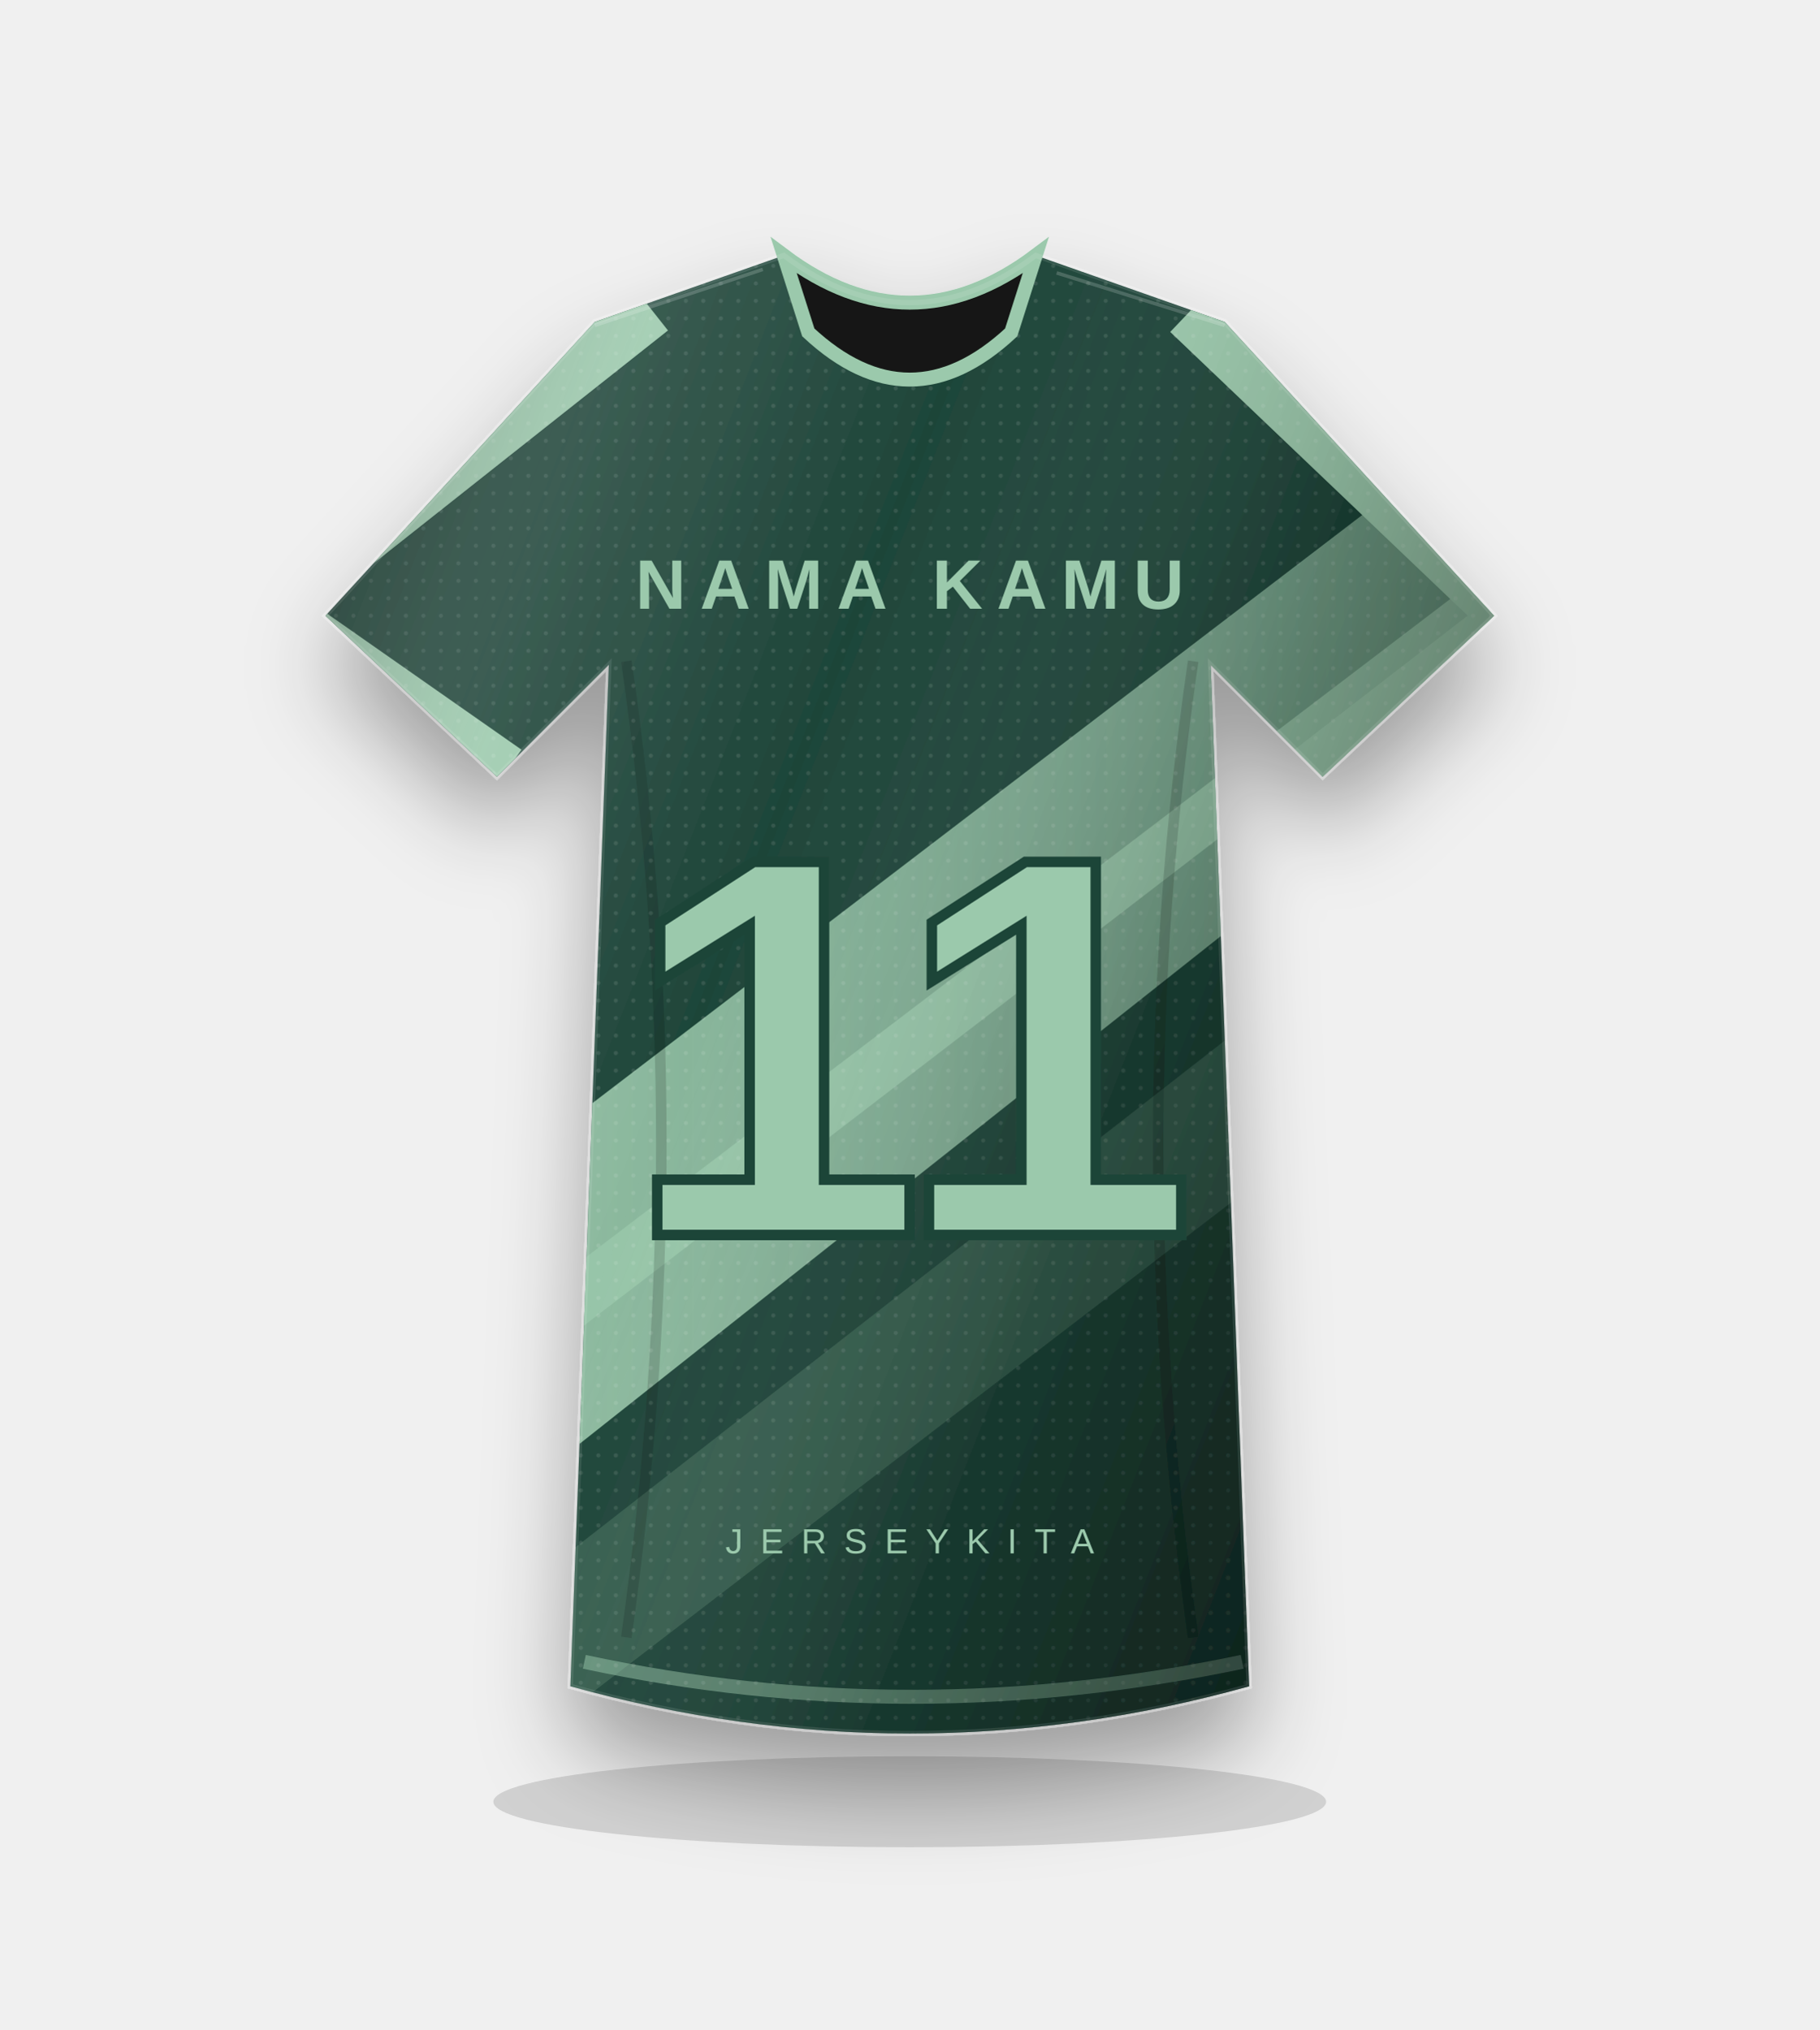
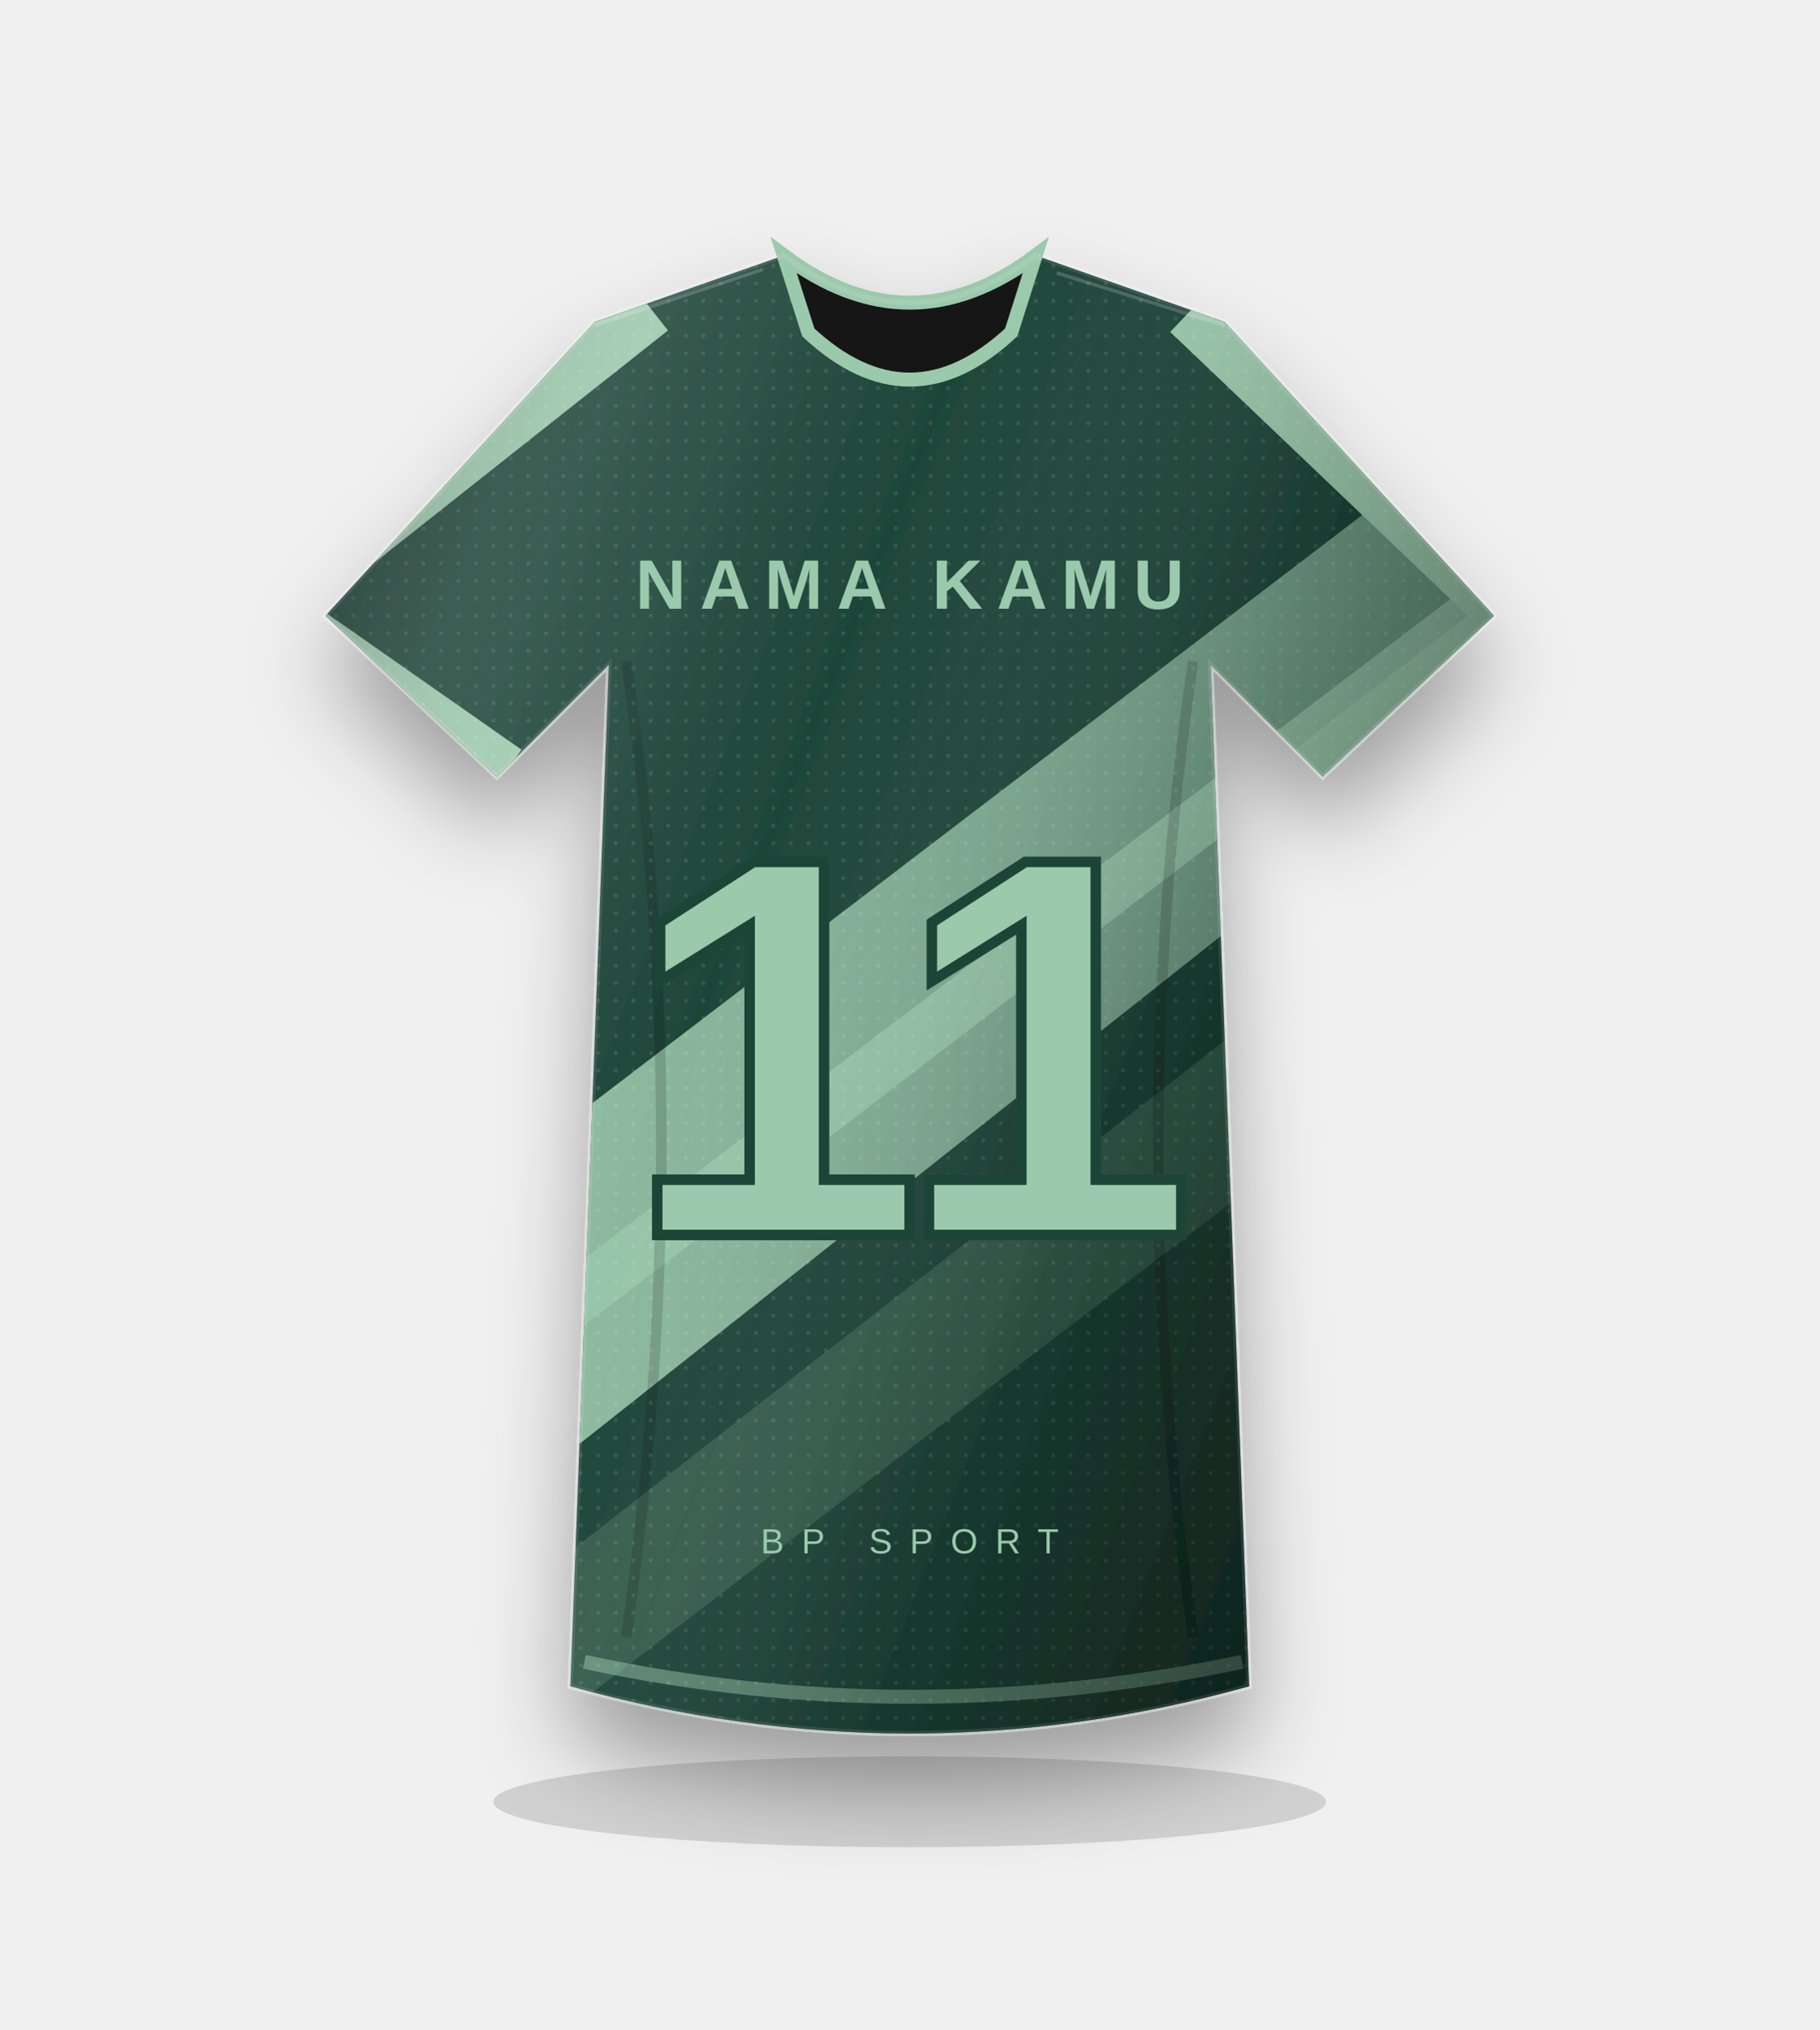
<svg xmlns="http://www.w3.org/2000/svg" width="520" height="580" viewBox="0 0 520 580">
  <defs>
    <linearGradient id="fabric" x1="0" y1="0" x2="1" y2=".5">
      <stop stop-color="#000" stop-opacity=".4" />
      <stop offset=".24" stop-color="#fff" stop-opacity=".12" />
      <stop offset=".46" stop-color="#fff" stop-opacity="0" />
      <stop offset=".77" stop-color="#000" stop-opacity=".17" />
      <stop offset="1" stop-color="#000" stop-opacity=".45" />
    </linearGradient>
    <linearGradient id="stripe">
      <stop stop-color="#9bc9ac" />
      <stop offset="1" stop-color="#9bc9ac" stop-opacity=".55" />
    </linearGradient>
    <pattern id="mesh" width="5" height="5" patternUnits="userSpaceOnUse">
      <circle cx="1" cy="1" r=".6" fill="#fff" opacity=".1" />
    </pattern>
    <clipPath id="shirt">
      <path d="M170 92 L224 73 Q260 100 296 73 L350 92 L427 176 L378 222 L346 190 L357 482 Q260 509 163 482 L174 190 L142 222 L93 176 Z" />
    </clipPath>
    <filter id="shadow">
      <feDropShadow dx="0" dy="15" stdDeviation="13" flood-opacity=".35" />
    </filter>
  </defs>
  <ellipse cx="260" cy="515" rx="119" ry="13" fill="#000" opacity=".13" />
  <g filter="url(#shadow)">
    <path d="M170 92 L224 73 Q260 100 296 73 L350 92 L427 176 L378 222 L346 190 L357 482 Q260 509 163 482 L174 190 L142 222 L93 176 Z" fill="#1e4539" />
    <g clip-path="url(#shirt)">
      <path d="M65 395 L421 123 L462 178 L116 452 Z" fill="url(#stripe)" />
      <path d="M55 445 L441 151 L448 163 L60 461 Z" fill="#9bc9ac" opacity=".75" />
      <path d="M111 484 L439 228 L461 260 L139 507 Z" fill="#9bc9ac" opacity=".19" />
      <path d="M70 178 L185 87 M341 88 L449 191" stroke="#9bc9ac" stroke-width="19" />
      <path d="M85 178 L145 220 M374 220 L436 172" stroke="#9bc9ac" stroke-width="14" />
      <path d="M167 475 Q260 495 355 475" fill="none" stroke="#9bc9ac" stroke-width="4" opacity=".5" />
      <path d="M179 189 Q199 326 179 468 M341 189 Q321 326 341 468" fill="none" stroke="#000" stroke-width="3" opacity=".15" />
      <path d="M170 92 L224 73 Q260 100 296 73 L350 92 L427 176 L378 222 L346 190 L357 482 Q260 509 163 482 L174 190 L142 222 L93 176 Z" fill="url(#mesh)" />
      <path d="M170 92 L224 73 Q260 100 296 73 L350 92 L427 176 L378 222 L346 190 L357 482 Q260 509 163 482 L174 190 L142 222 L93 176 Z" fill="url(#fabric)" />
    </g>
    <path d="M224 73 Q260 100 296 73 L289 95 Q260 122 231 95 Z" fill="#121914" stroke="#9bc9ac" stroke-width="4" />
    <path d="M170 93 L218 77 M302 78 L350 93" stroke="#fff" stroke-opacity=".18" fill="none" />
    <path d="M170 92 L224 73 Q260 100 296 73 L350 92 L427 176 L378 222 L346 190 L357 482 Q260 509 163 482 L174 190 L142 222 L93 176 Z" fill="none" stroke="#fff" stroke-opacity=".1" stroke-width="1.5" />
    <text x="260" y="174" text-anchor="middle" font-family="Arial,sans-serif" font-size="20" font-weight="800" letter-spacing="4" fill="#9bc9ac">NAMA KAMU</text>
    <text x="260" y="353" text-anchor="middle" font-family="Arial,sans-serif" font-size="155" font-weight="900" fill="#9bc9ac" stroke="#1e4539" stroke-width="3">11</text>
-     <text x="260" y="444" text-anchor="middle" font-family="Arial,sans-serif" font-size="10" letter-spacing="5" fill="#9bc9ac">JERSEYKITA</text>
+     <text x="260" y="444" text-anchor="middle" font-family="Arial,sans-serif" font-size="10" letter-spacing="5" fill="#9bc9ac">BP SPORT</text>
  </g>
</svg>
